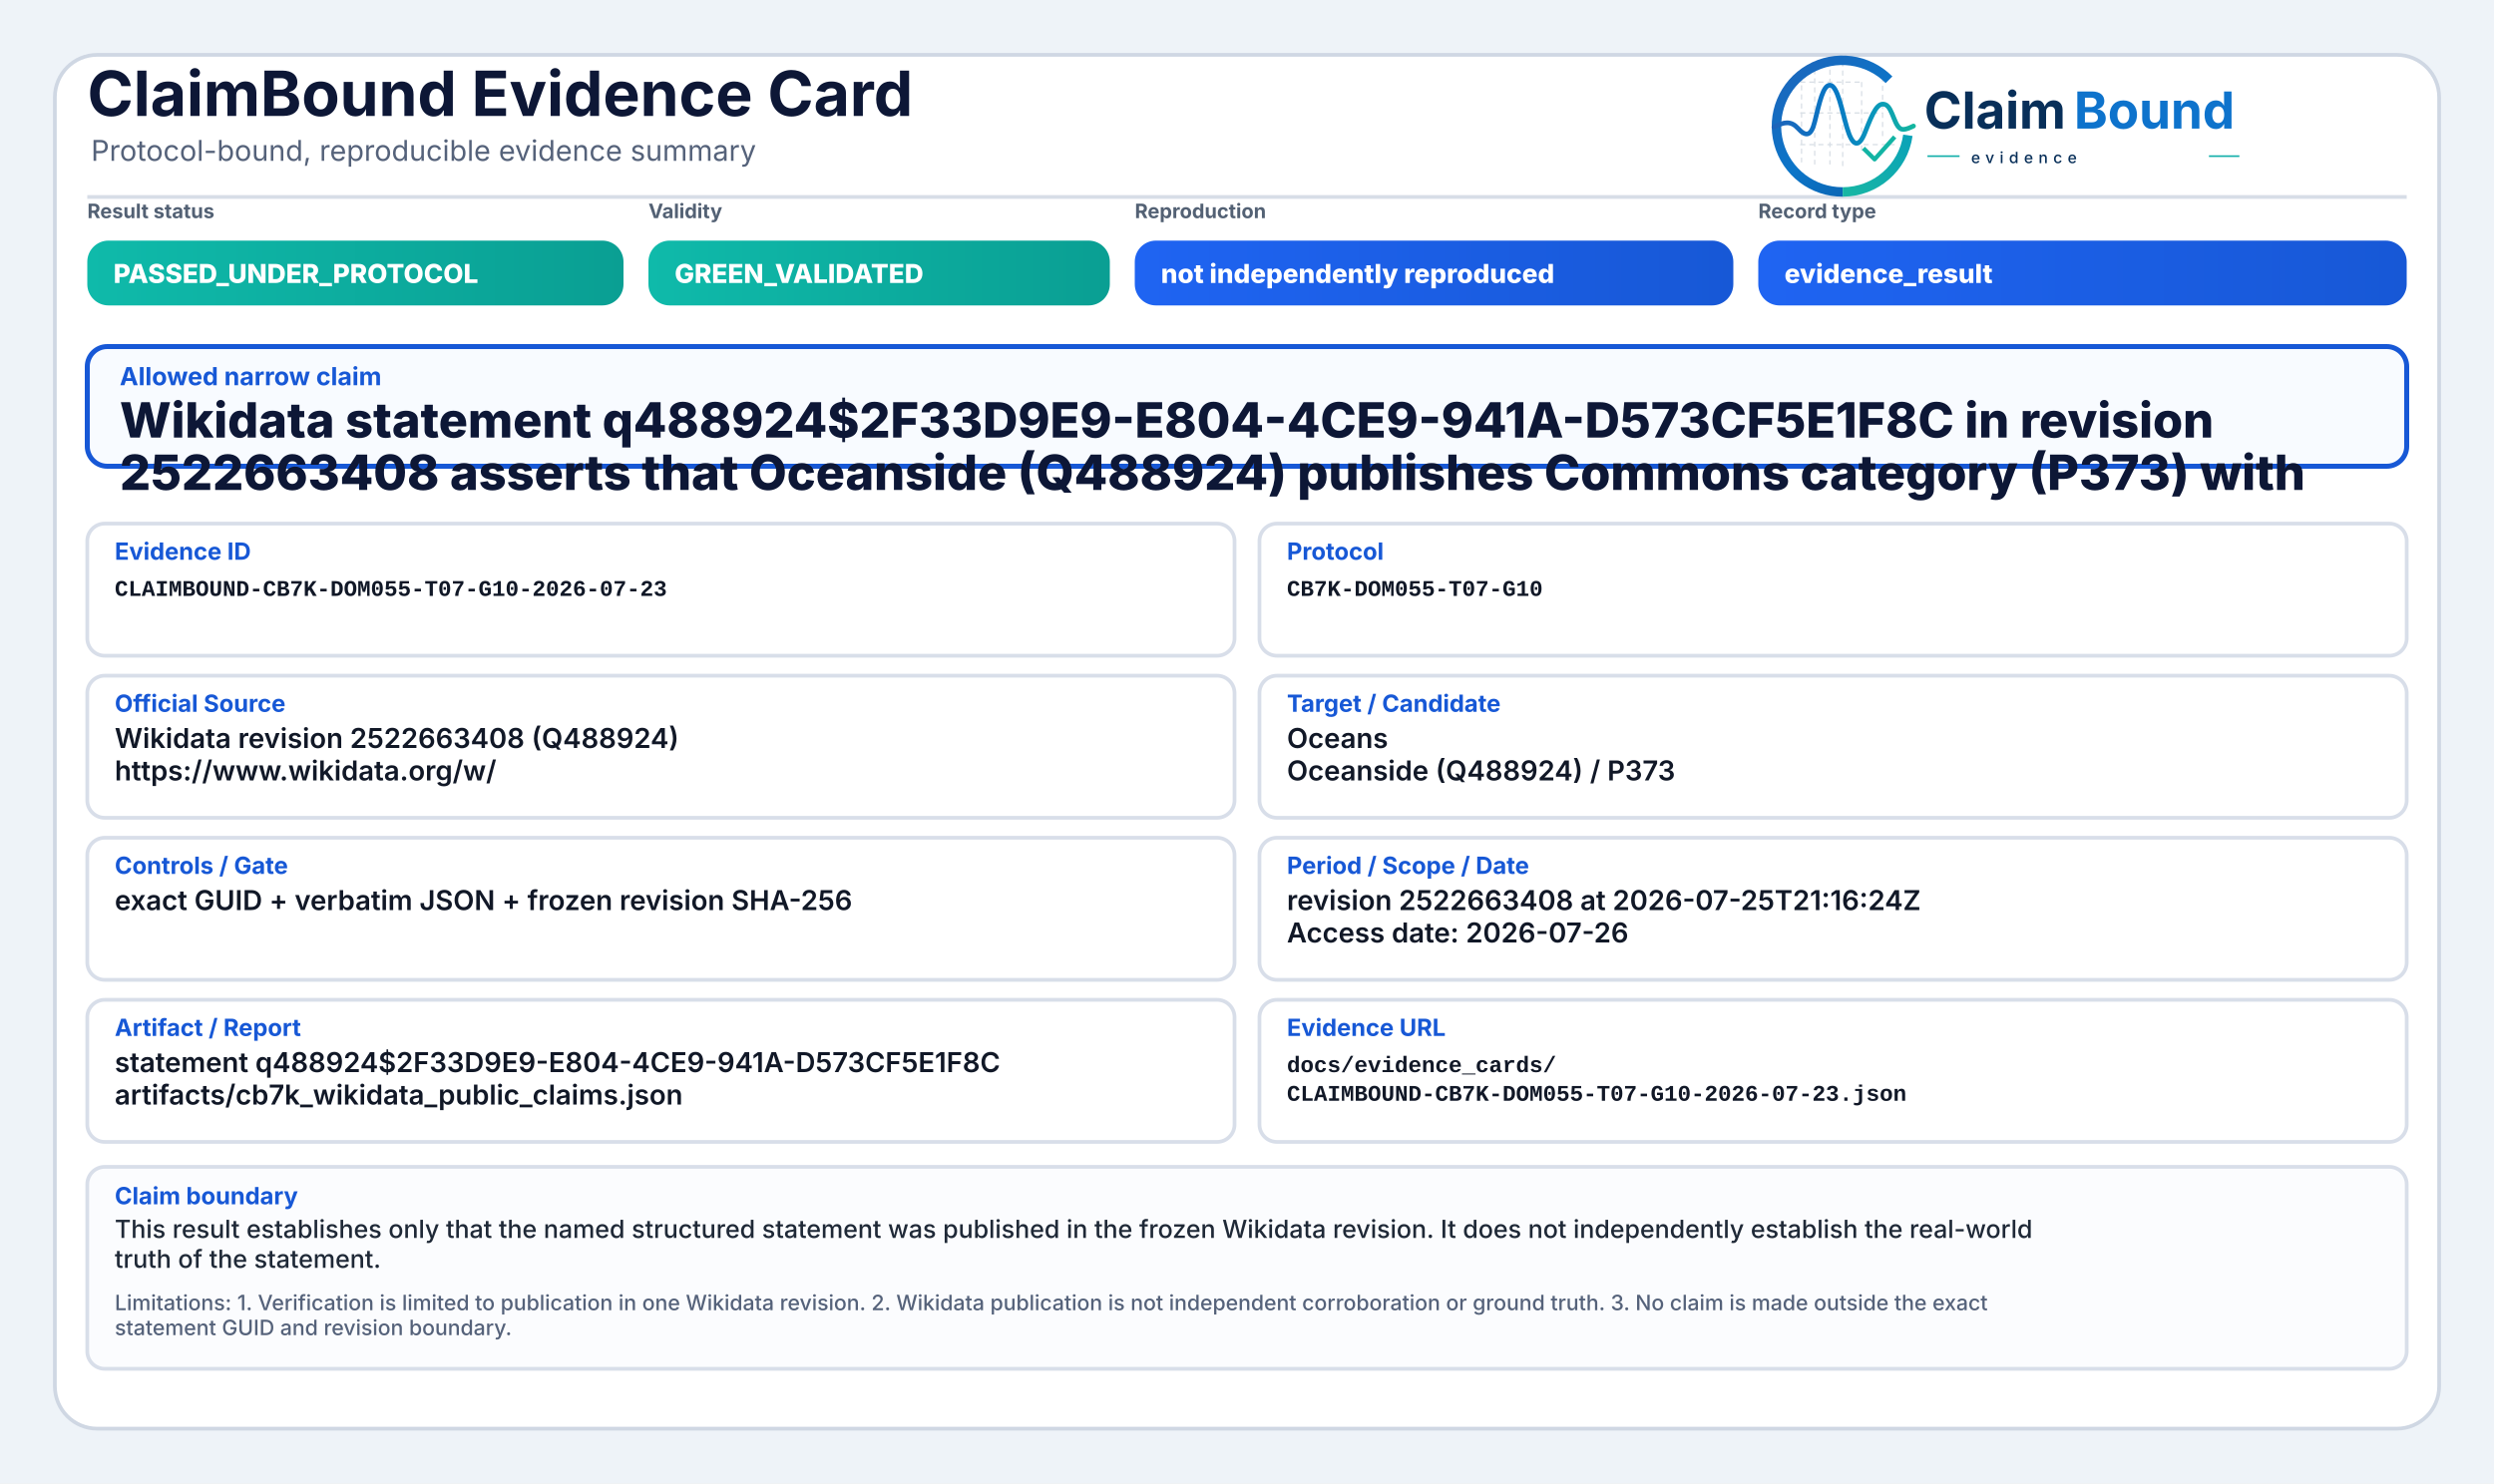
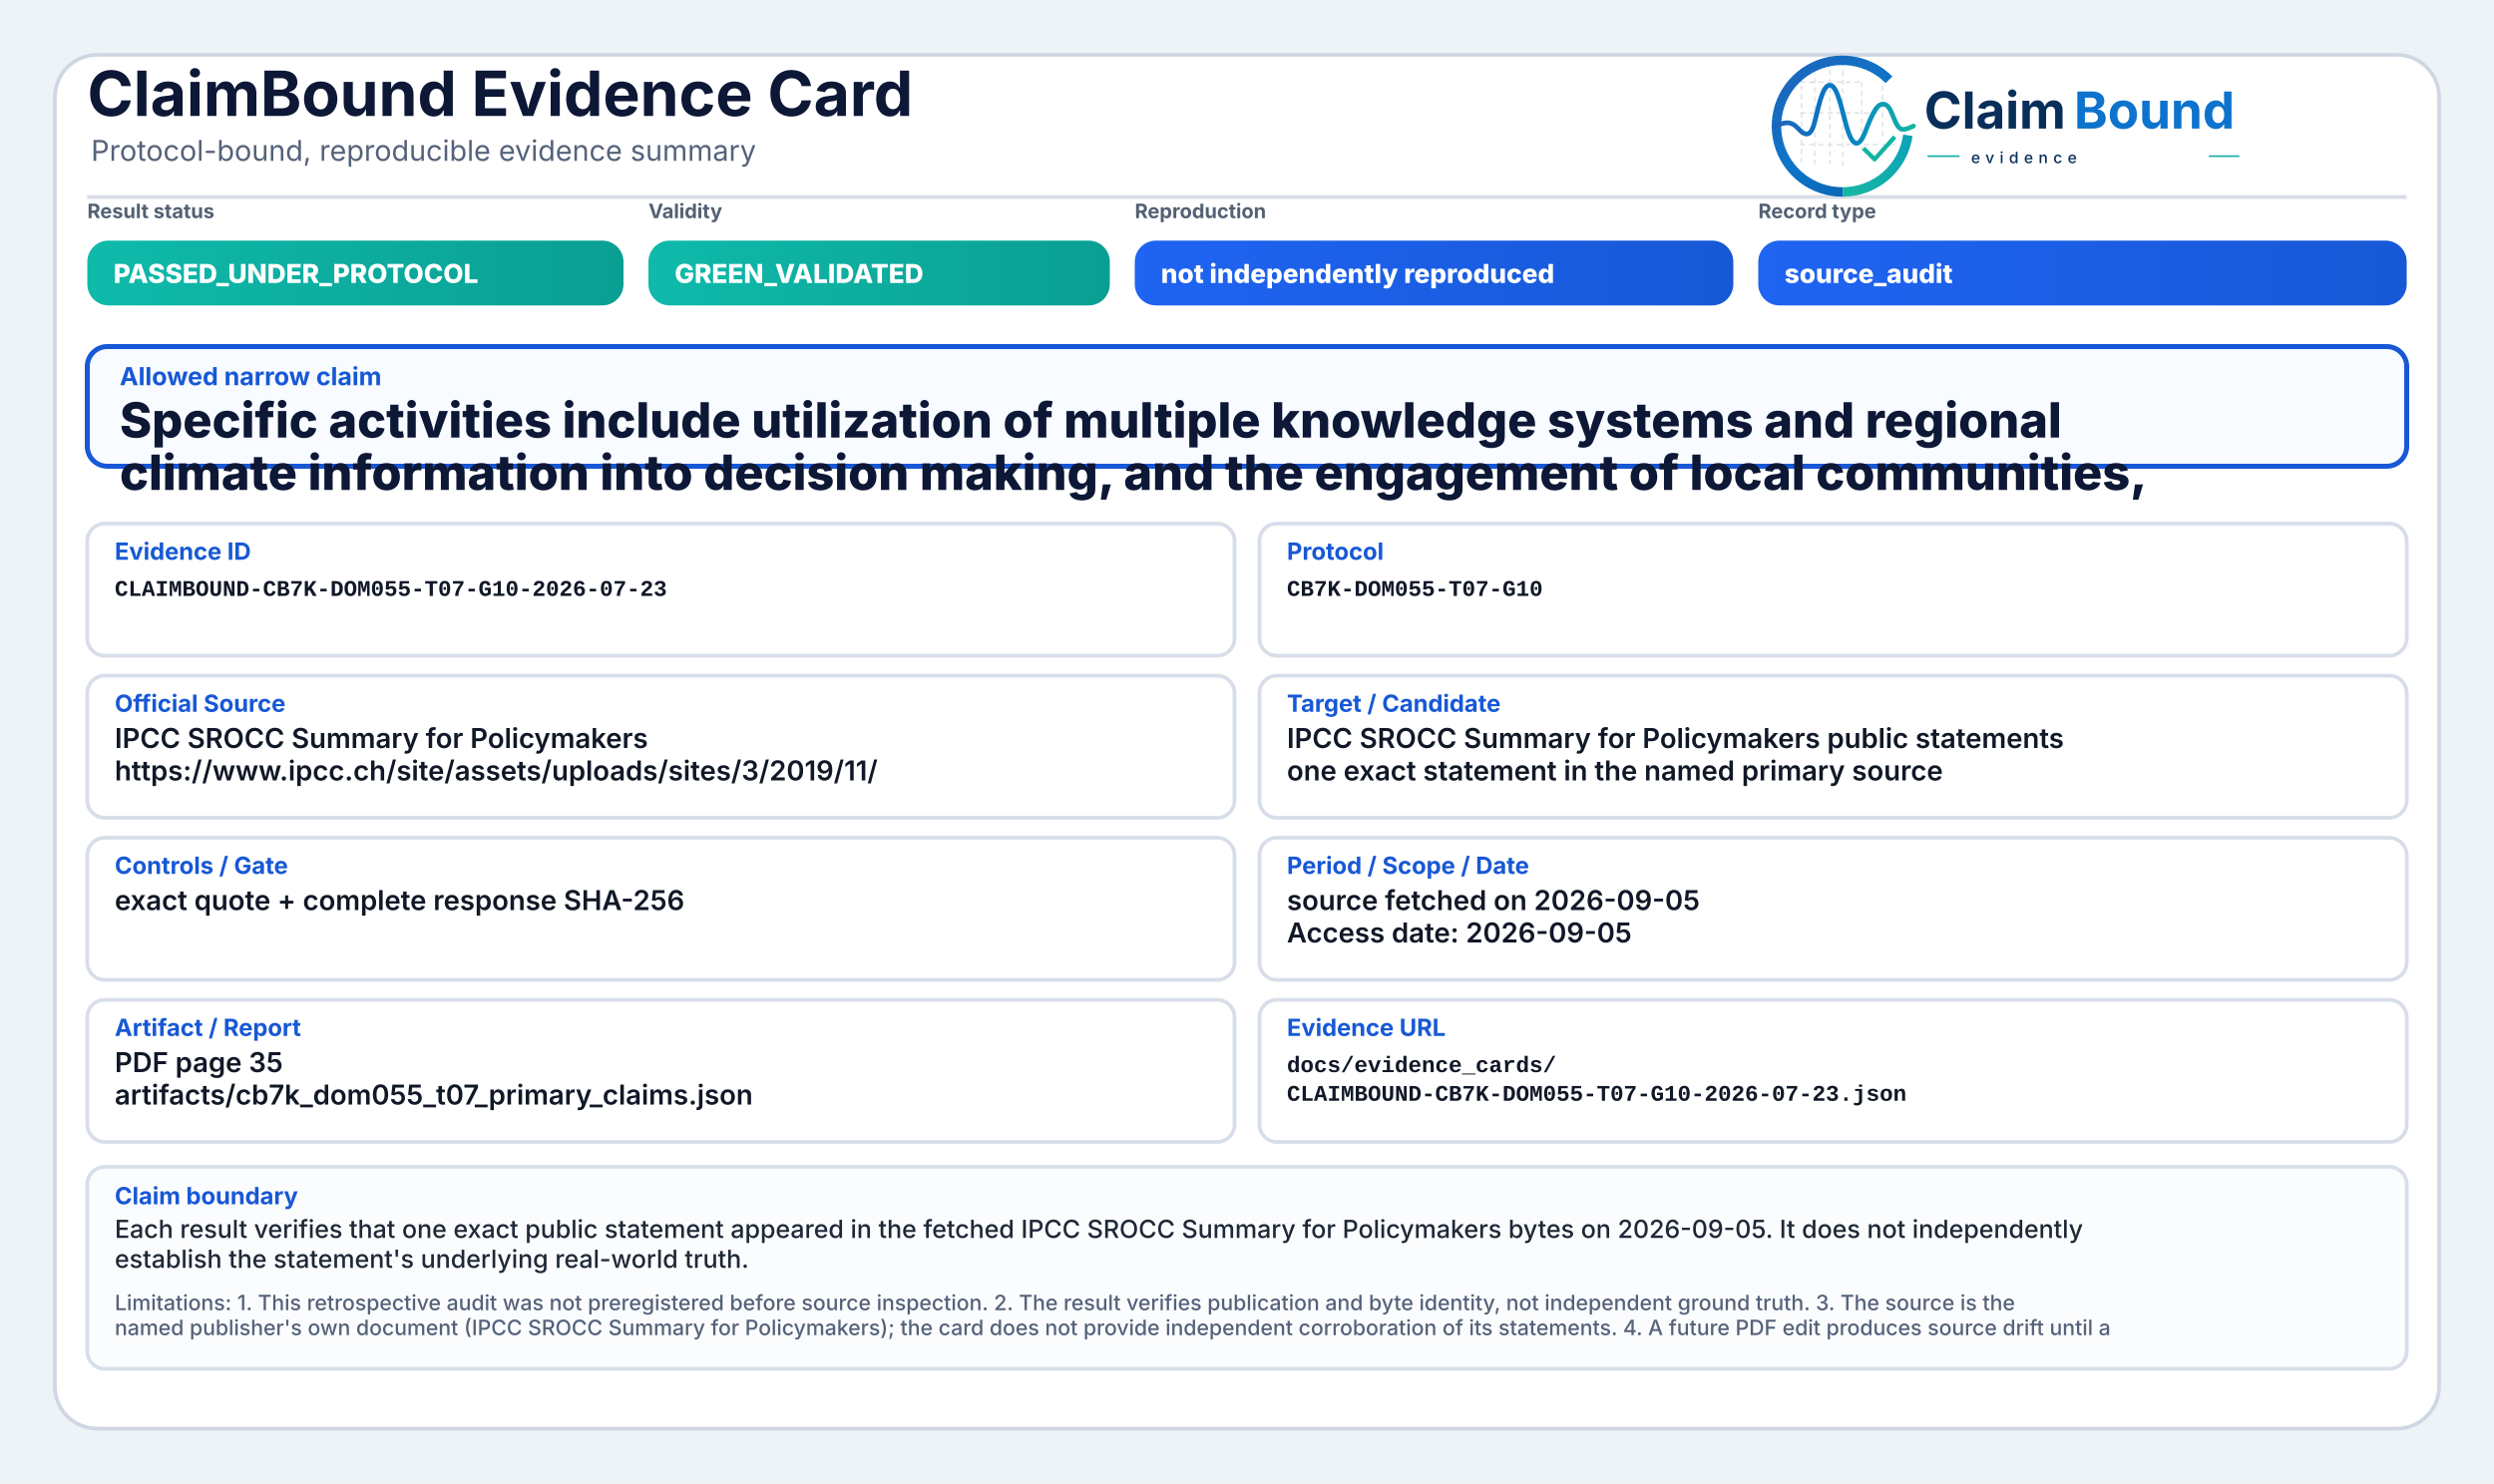
<svg xmlns="http://www.w3.org/2000/svg" width="2000" height="1190" viewBox="0 0 2000 1190" role="img" aria-label="ClaimBound Evidence Card">
  <defs>
    <linearGradient id="greenGrad" x1="0" y1="0" x2="1" y2="0">
      <stop offset="0%" stop-color="#0fbaaa" />
      <stop offset="100%" stop-color="#0a9f93" />
    </linearGradient>
    <linearGradient id="yellowGrad" x1="0" y1="0" x2="1" y2="0">
      <stop offset="0%" stop-color="#fbbf24" />
      <stop offset="100%" stop-color="#d97706" />
    </linearGradient>
    <linearGradient id="amberGrad" x1="0" y1="0" x2="1" y2="0">
      <stop offset="0%" stop-color="#f97316" />
      <stop offset="100%" stop-color="#c2410c" />
    </linearGradient>
    <linearGradient id="redGrad" x1="0" y1="0" x2="1" y2="0">
      <stop offset="0%" stop-color="#ef4444" />
      <stop offset="100%" stop-color="#b91c1c" />
    </linearGradient>
    <linearGradient id="grayGrad" x1="0" y1="0" x2="1" y2="0">
      <stop offset="0%" stop-color="#64748b" />
      <stop offset="100%" stop-color="#475569" />
    </linearGradient>
    <linearGradient id="blueGrad" x1="0" y1="0" x2="1" y2="0">
      <stop offset="0%" stop-color="#1f64f2" />
      <stop offset="100%" stop-color="#1758d6" />
    </linearGradient>
    <linearGradient id="logoRingBlue" x1="73" y1="453" x2="348" y2="793" gradientUnits="userSpaceOnUse">
      <stop offset="0" stop-color="#1E64BA" />
      <stop offset="0.55" stop-color="#0C75C8" />
      <stop offset="1" stop-color="#0A5FAB" />
    </linearGradient>
    <linearGradient id="logoRingTeal" x1="221" y1="792" x2="403" y2="594" gradientUnits="userSpaceOnUse">
      <stop offset="0" stop-color="#18B7A3" />
      <stop offset="1" stop-color="#089EBC" />
    </linearGradient>
    <linearGradient id="logoSignalGradient" x1="61" y1="628" x2="404" y2="628" gradientUnits="userSpaceOnUse">
      <stop offset="0" stop-color="#1E64BA" />
      <stop offset="0.43" stop-color="#0877C4" />
      <stop offset="0.72" stop-color="#0A97BB" />
      <stop offset="1" stop-color="#14B69E" />
    </linearGradient>
  </defs>
  <rect x="0" y="0" width="2000" height="1190" fill="#eef3f8" />
  <rect x="44" y="44" width="1912" height="1102" rx="34" fill="#ffffff" stroke="#cfd7e3" stroke-width="3" />
  <path d="M70 158 H1930" stroke="#d7dde7" stroke-width="3" />
  <text x="70" y="93" font-family="Inter, Segoe UI, Arial, sans-serif" font-size="50" font-weight="750" fill="#0d1736">ClaimBound Evidence Card</text>
  <text x="73" y="129" font-family="Inter, Segoe UI, Arial, sans-serif" font-size="23" font-weight="400" fill="#55627a">Protocol-bound, reproducible evidence summary</text>
  <g aria-label="ClaimBound evidence logo" transform="translate(1415,52) scale(0.33) translate(-40,-478)">
    <g stroke-linecap="butt" stroke-linejoin="round">
      <g stroke="#CBD3DC" stroke-width="3.2" stroke-linecap="round" stroke-dasharray="10 12" opacity="0.72">
        <path d="M130 507V714" />
        <path d="M162 490V719" />
        <path d="M199 491V719" />
        <path d="M230 471V726" />
        <path d="M276 521V690" />
        <path d="M327 508V650" />
        <path d="M128 520H277" />
        <path d="M128 595H327" />
        <path d="M128 672H355" />
      </g>
      <path d="M342.6 514.3A160 160 0 1 0 230 787" fill="none" stroke="url(#logoRingBlue)" stroke-width="23" />
      <path d="M230 787A160 160 0 0 0 388.4 649.3" fill="none" stroke="url(#logoRingTeal)" stroke-width="23" />
      <path d="M63 629.5C87 616.4 104.3 613.6 121.2 632.2C140.7 653.8 153.4 651.6 162.1 616.2C173.8 568.5 182.5 527.5 198.9 527.5C217.5 527.5 228.4 590.6 240.3 630.8C253.4 675.4 268.6 682.8 284.6 641.5C303.5 592.9 315.2 567.6 333.7 574.7C352.6 582 355.7 635.1 376.6 634.9C386.2 634.8 394 630.4 402 626.8" fill="none" stroke="url(#logoSignalGradient)" stroke-width="11.5" stroke-linecap="round" />
      <path d="M284 684.5L307.5 707.7L353 657" fill="none" stroke="#12B4A4" stroke-width="10.5" stroke-linecap="square" />
    </g>
    <text x="428" y="633" font-family="Inter, Segoe UI, Arial, sans-serif" font-size="124" font-weight="750" fill="#082F59" text-rendering="geometricPrecision">Claim</text>
    <text x="792" y="633" font-family="Inter, Segoe UI, Arial, sans-serif" font-size="124" font-weight="750" fill="#0E73CC" text-rendering="geometricPrecision">Bound</text>
    <line x1="436" y1="700" x2="514" y2="700" stroke="#11AFA9" stroke-width="4" />
    <text x="542" y="717" font-family="Inter, Segoe UI, Arial, sans-serif" font-size="38" font-weight="500" letter-spacing="13" fill="#082F59">evidence</text>
    <line x1="1120" y1="700" x2="1194" y2="700" stroke="#11AFA9" stroke-width="4" />
  </g>
  <text x="70" y="175" font-family="Inter, Segoe UI, Arial, sans-serif" font-size="16" font-weight="650" fill="#536174">Result status</text>
  <rect x="70" y="193" width="430" height="52" rx="17" fill="url(#greenGrad)" />
  <text x="91" y="227" font-family="Inter, Segoe UI, Arial, sans-serif" font-size="21" font-weight="800" fill="#ffffff">PASSED_UNDER_PROTOCOL</text>
  <text x="520" y="175" font-family="Inter, Segoe UI, Arial, sans-serif" font-size="16" font-weight="650" fill="#536174">Validity</text>
  <rect x="520" y="193" width="370" height="52" rx="17" fill="url(#greenGrad)" />
  <text x="541" y="227" font-family="Inter, Segoe UI, Arial, sans-serif" font-size="21" font-weight="800" fill="#ffffff">GREEN_VALIDATED</text>
  <text x="910" y="175" font-family="Inter, Segoe UI, Arial, sans-serif" font-size="16" font-weight="650" fill="#536174">Reproduction</text>
  <rect x="910" y="193" width="480" height="52" rx="17" fill="url(#blueGrad)" />
  <text x="931" y="227" font-family="Inter, Segoe UI, Arial, sans-serif" font-size="21" font-weight="800" fill="#ffffff">not independently reproduced</text>
  <text x="1410" y="175" font-family="Inter, Segoe UI, Arial, sans-serif" font-size="16" font-weight="650" fill="#536174">Record type</text>
  <rect x="1410" y="193" width="520" height="52" rx="17" fill="url(#blueGrad)" />
-   <text x="1431" y="227" font-family="Inter, Segoe UI, Arial, sans-serif" font-size="21" font-weight="800" fill="#ffffff">evidence_result</text>
+   <text x="1431" y="227" font-family="Inter, Segoe UI, Arial, sans-serif" font-size="21" font-weight="800" fill="#ffffff">source_audit</text>
  <rect x="70" y="278" width="1860" height="96" rx="16" fill="#f8fbff" stroke="#1758d6" stroke-width="4" />
  <text x="96" y="309" font-family="Inter, Segoe UI, Arial, sans-serif" font-size="20" font-weight="750" fill="#1758d6">Allowed narrow claim</text>
-   <text x="96" y="351" font-family="Inter, Segoe UI, Arial, sans-serif" font-size="39" font-weight="800" fill="#0d1736">Wikidata statement q488924$2F33D9E9-E804-4CE9-941A-D573CF5E1F8C in revision</text>
-   <text x="96" y="393" font-family="Inter, Segoe UI, Arial, sans-serif" font-size="39" font-weight="800" fill="#0d1736">2522663408 asserts that Oceanside (Q488924) publishes Commons category (P373) with</text>
+   <text x="96" y="351" font-family="Inter, Segoe UI, Arial, sans-serif" font-size="39" font-weight="800" fill="#0d1736">Specific activities include utilization of multiple knowledge systems and regional</text>
+   <text x="96" y="393" font-family="Inter, Segoe UI, Arial, sans-serif" font-size="39" font-weight="800" fill="#0d1736">climate information into decision making, and the engagement of local communities,</text>
  <rect x="70" y="420" width="920" height="106" rx="14" fill="#ffffff" stroke="#d8dee9" stroke-width="3" />
  <text x="92" y="449" font-family="Inter, Segoe UI, Arial, sans-serif" font-size="19" font-weight="750" fill="#1758d6">Evidence ID</text>
  <text x="92" y="478" font-family="SFMono-Regular, Consolas, Liberation Mono, monospace" font-size="18" font-weight="600" fill="#111827">CLAIMBOUND-CB7K-DOM055-T07-G10-2026-07-23</text>
  <rect x="1010" y="420" width="920" height="106" rx="14" fill="#ffffff" stroke="#d8dee9" stroke-width="3" />
  <text x="1032" y="449" font-family="Inter, Segoe UI, Arial, sans-serif" font-size="19" font-weight="750" fill="#1758d6">Protocol</text>
  <text x="1032" y="478" font-family="SFMono-Regular, Consolas, Liberation Mono, monospace" font-size="18" font-weight="600" fill="#111827">CB7K-DOM055-T07-G10</text>
  <rect x="70" y="542" width="920" height="114" rx="14" fill="#ffffff" stroke="#d8dee9" stroke-width="3" />
  <text x="92" y="571" font-family="Inter, Segoe UI, Arial, sans-serif" font-size="19" font-weight="750" fill="#1758d6">Official Source</text>
-   <text x="92" y="600" font-family="Inter, Segoe UI, Arial, sans-serif" font-size="22" font-weight="600" fill="#111827">Wikidata revision 2522663408 (Q488924)</text>
-   <text x="92" y="626" font-family="Inter, Segoe UI, Arial, sans-serif" font-size="22" font-weight="600" fill="#111827">https://www.wikidata.org/w/</text>
+   <text x="92" y="600" font-family="Inter, Segoe UI, Arial, sans-serif" font-size="22" font-weight="600" fill="#111827">IPCC SROCC Summary for Policymakers</text>
+   <text x="92" y="626" font-family="Inter, Segoe UI, Arial, sans-serif" font-size="22" font-weight="600" fill="#111827">https://www.ipcc.ch/site/assets/uploads/sites/3/2019/11/</text>
  <rect x="1010" y="542" width="920" height="114" rx="14" fill="#ffffff" stroke="#d8dee9" stroke-width="3" />
  <text x="1032" y="571" font-family="Inter, Segoe UI, Arial, sans-serif" font-size="19" font-weight="750" fill="#1758d6">Target / Candidate</text>
-   <text x="1032" y="600" font-family="Inter, Segoe UI, Arial, sans-serif" font-size="22" font-weight="600" fill="#111827">Oceans</text>
-   <text x="1032" y="626" font-family="Inter, Segoe UI, Arial, sans-serif" font-size="22" font-weight="600" fill="#111827">Oceanside (Q488924) / P373</text>
+   <text x="1032" y="600" font-family="Inter, Segoe UI, Arial, sans-serif" font-size="22" font-weight="600" fill="#111827">IPCC SROCC Summary for Policymakers public statements</text>
+   <text x="1032" y="626" font-family="Inter, Segoe UI, Arial, sans-serif" font-size="22" font-weight="600" fill="#111827">one exact statement in the named primary source</text>
  <rect x="70" y="672" width="920" height="114" rx="14" fill="#ffffff" stroke="#d8dee9" stroke-width="3" />
  <text x="92" y="701" font-family="Inter, Segoe UI, Arial, sans-serif" font-size="19" font-weight="750" fill="#1758d6">Controls / Gate</text>
-   <text x="92" y="730" font-family="Inter, Segoe UI, Arial, sans-serif" font-size="22" font-weight="600" fill="#111827">exact GUID + verbatim JSON + frozen revision SHA-256</text>
+   <text x="92" y="730" font-family="Inter, Segoe UI, Arial, sans-serif" font-size="22" font-weight="600" fill="#111827">exact quote + complete response SHA-256</text>
  <rect x="1010" y="672" width="920" height="114" rx="14" fill="#ffffff" stroke="#d8dee9" stroke-width="3" />
  <text x="1032" y="701" font-family="Inter, Segoe UI, Arial, sans-serif" font-size="19" font-weight="750" fill="#1758d6">Period / Scope / Date</text>
-   <text x="1032" y="730" font-family="Inter, Segoe UI, Arial, sans-serif" font-size="22" font-weight="600" fill="#111827">revision 2522663408 at 2026-07-25T21:16:24Z</text>
-   <text x="1032" y="756" font-family="Inter, Segoe UI, Arial, sans-serif" font-size="22" font-weight="600" fill="#111827">Access date: 2026-07-26</text>
+   <text x="1032" y="730" font-family="Inter, Segoe UI, Arial, sans-serif" font-size="22" font-weight="600" fill="#111827">source fetched on 2026-09-05</text>
+   <text x="1032" y="756" font-family="Inter, Segoe UI, Arial, sans-serif" font-size="22" font-weight="600" fill="#111827">Access date: 2026-09-05</text>
  <rect x="70" y="802" width="920" height="114" rx="14" fill="#ffffff" stroke="#d8dee9" stroke-width="3" />
  <text x="92" y="831" font-family="Inter, Segoe UI, Arial, sans-serif" font-size="19" font-weight="750" fill="#1758d6">Artifact / Report</text>
-   <text x="92" y="860" font-family="Inter, Segoe UI, Arial, sans-serif" font-size="22" font-weight="600" fill="#111827">statement q488924$2F33D9E9-E804-4CE9-941A-D573CF5E1F8C</text>
-   <text x="92" y="886" font-family="Inter, Segoe UI, Arial, sans-serif" font-size="22" font-weight="600" fill="#111827">artifacts/cb7k_wikidata_public_claims.json</text>
+   <text x="92" y="860" font-family="Inter, Segoe UI, Arial, sans-serif" font-size="22" font-weight="600" fill="#111827">PDF page 35</text>
+   <text x="92" y="886" font-family="Inter, Segoe UI, Arial, sans-serif" font-size="22" font-weight="600" fill="#111827">artifacts/cb7k_dom055_t07_primary_claims.json</text>
  <rect x="1010" y="802" width="920" height="114" rx="14" fill="#ffffff" stroke="#d8dee9" stroke-width="3" />
  <text x="1032" y="831" font-family="Inter, Segoe UI, Arial, sans-serif" font-size="19" font-weight="750" fill="#1758d6">Evidence URL</text>
  <text x="1032" y="860" font-family="SFMono-Regular, Consolas, Liberation Mono, monospace" font-size="18" font-weight="600" fill="#111827">docs/evidence_cards/</text>
  <text x="1032" y="883" font-family="SFMono-Regular, Consolas, Liberation Mono, monospace" font-size="18" font-weight="600" fill="#111827">CLAIMBOUND-CB7K-DOM055-T07-G10-2026-07-23.json</text>
  <rect x="70" y="936" width="1860" height="162" rx="14" fill="#fbfcfe" stroke="#d8dee9" stroke-width="3" />
  <text x="92" y="966" font-family="Inter, Segoe UI, Arial, sans-serif" font-size="19" font-weight="750" fill="#1758d6">Claim boundary</text>
-   <text x="92" y="993" font-family="Inter, Segoe UI, Arial, sans-serif" font-size="20" font-weight="500" fill="#1f2937">This result establishes only that the named structured statement was published in the frozen Wikidata revision. It does not independently establish the real-world</text>
-   <text x="92" y="1017" font-family="Inter, Segoe UI, Arial, sans-serif" font-size="20" font-weight="500" fill="#1f2937">truth of the statement.</text>
-   <text x="92" y="1051" font-family="Inter, Segoe UI, Arial, sans-serif" font-size="17" font-weight="500" fill="#55627a">Limitations: 1. Verification is limited to publication in one Wikidata revision. 2. Wikidata publication is not independent corroboration or ground truth. 3. No claim is made outside the exact</text>
-   <text x="92" y="1071" font-family="Inter, Segoe UI, Arial, sans-serif" font-size="17" font-weight="500" fill="#55627a">statement GUID and revision boundary.</text>
+   <text x="92" y="993" font-family="Inter, Segoe UI, Arial, sans-serif" font-size="20" font-weight="500" fill="#1f2937">Each result verifies that one exact public statement appeared in the fetched IPCC SROCC Summary for Policymakers bytes on 2026-09-05. It does not independently</text>
+   <text x="92" y="1017" font-family="Inter, Segoe UI, Arial, sans-serif" font-size="20" font-weight="500" fill="#1f2937">establish the statement's underlying real-world truth.</text>
+   <text x="92" y="1051" font-family="Inter, Segoe UI, Arial, sans-serif" font-size="17" font-weight="500" fill="#55627a">Limitations: 1. This retrospective audit was not preregistered before source inspection. 2. The result verifies publication and byte identity, not independent ground truth. 3. The source is the</text>
+   <text x="92" y="1071" font-family="Inter, Segoe UI, Arial, sans-serif" font-size="17" font-weight="500" fill="#55627a">named publisher's own document (IPCC SROCC Summary for Policymakers); the card does not provide independent corroboration of its statements. 4. A future PDF edit produces source drift until a</text>
</svg>
